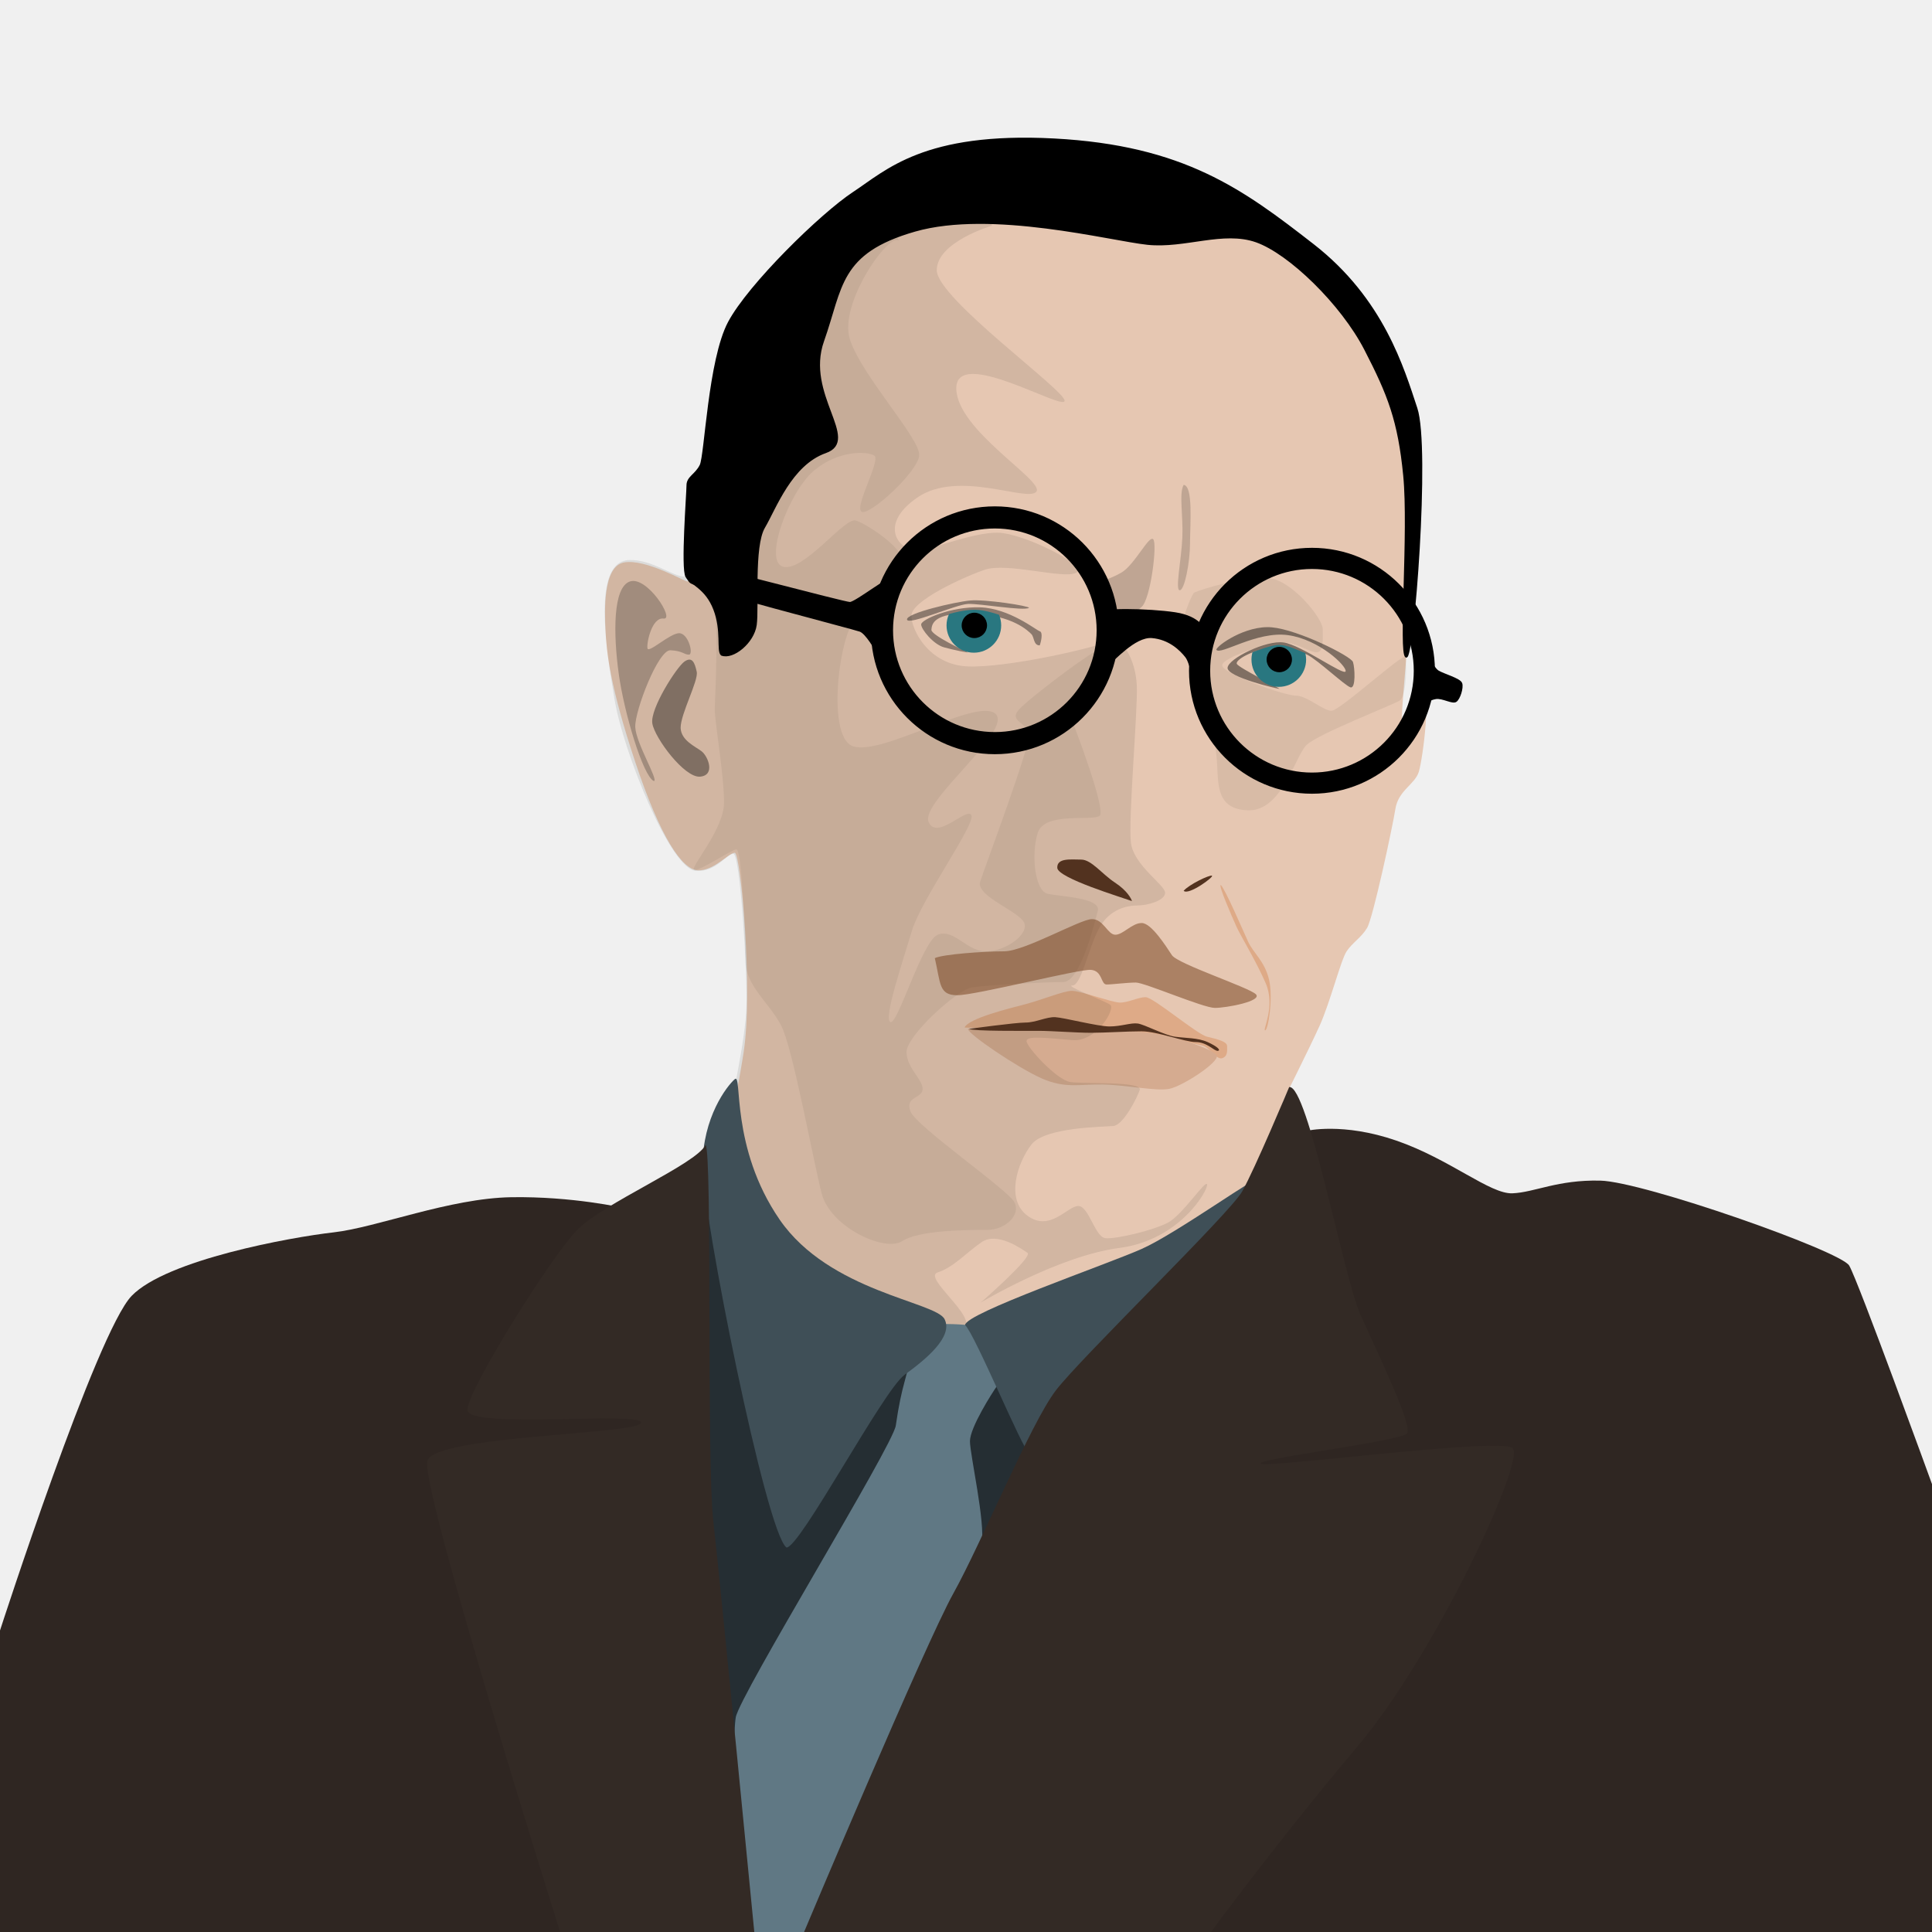
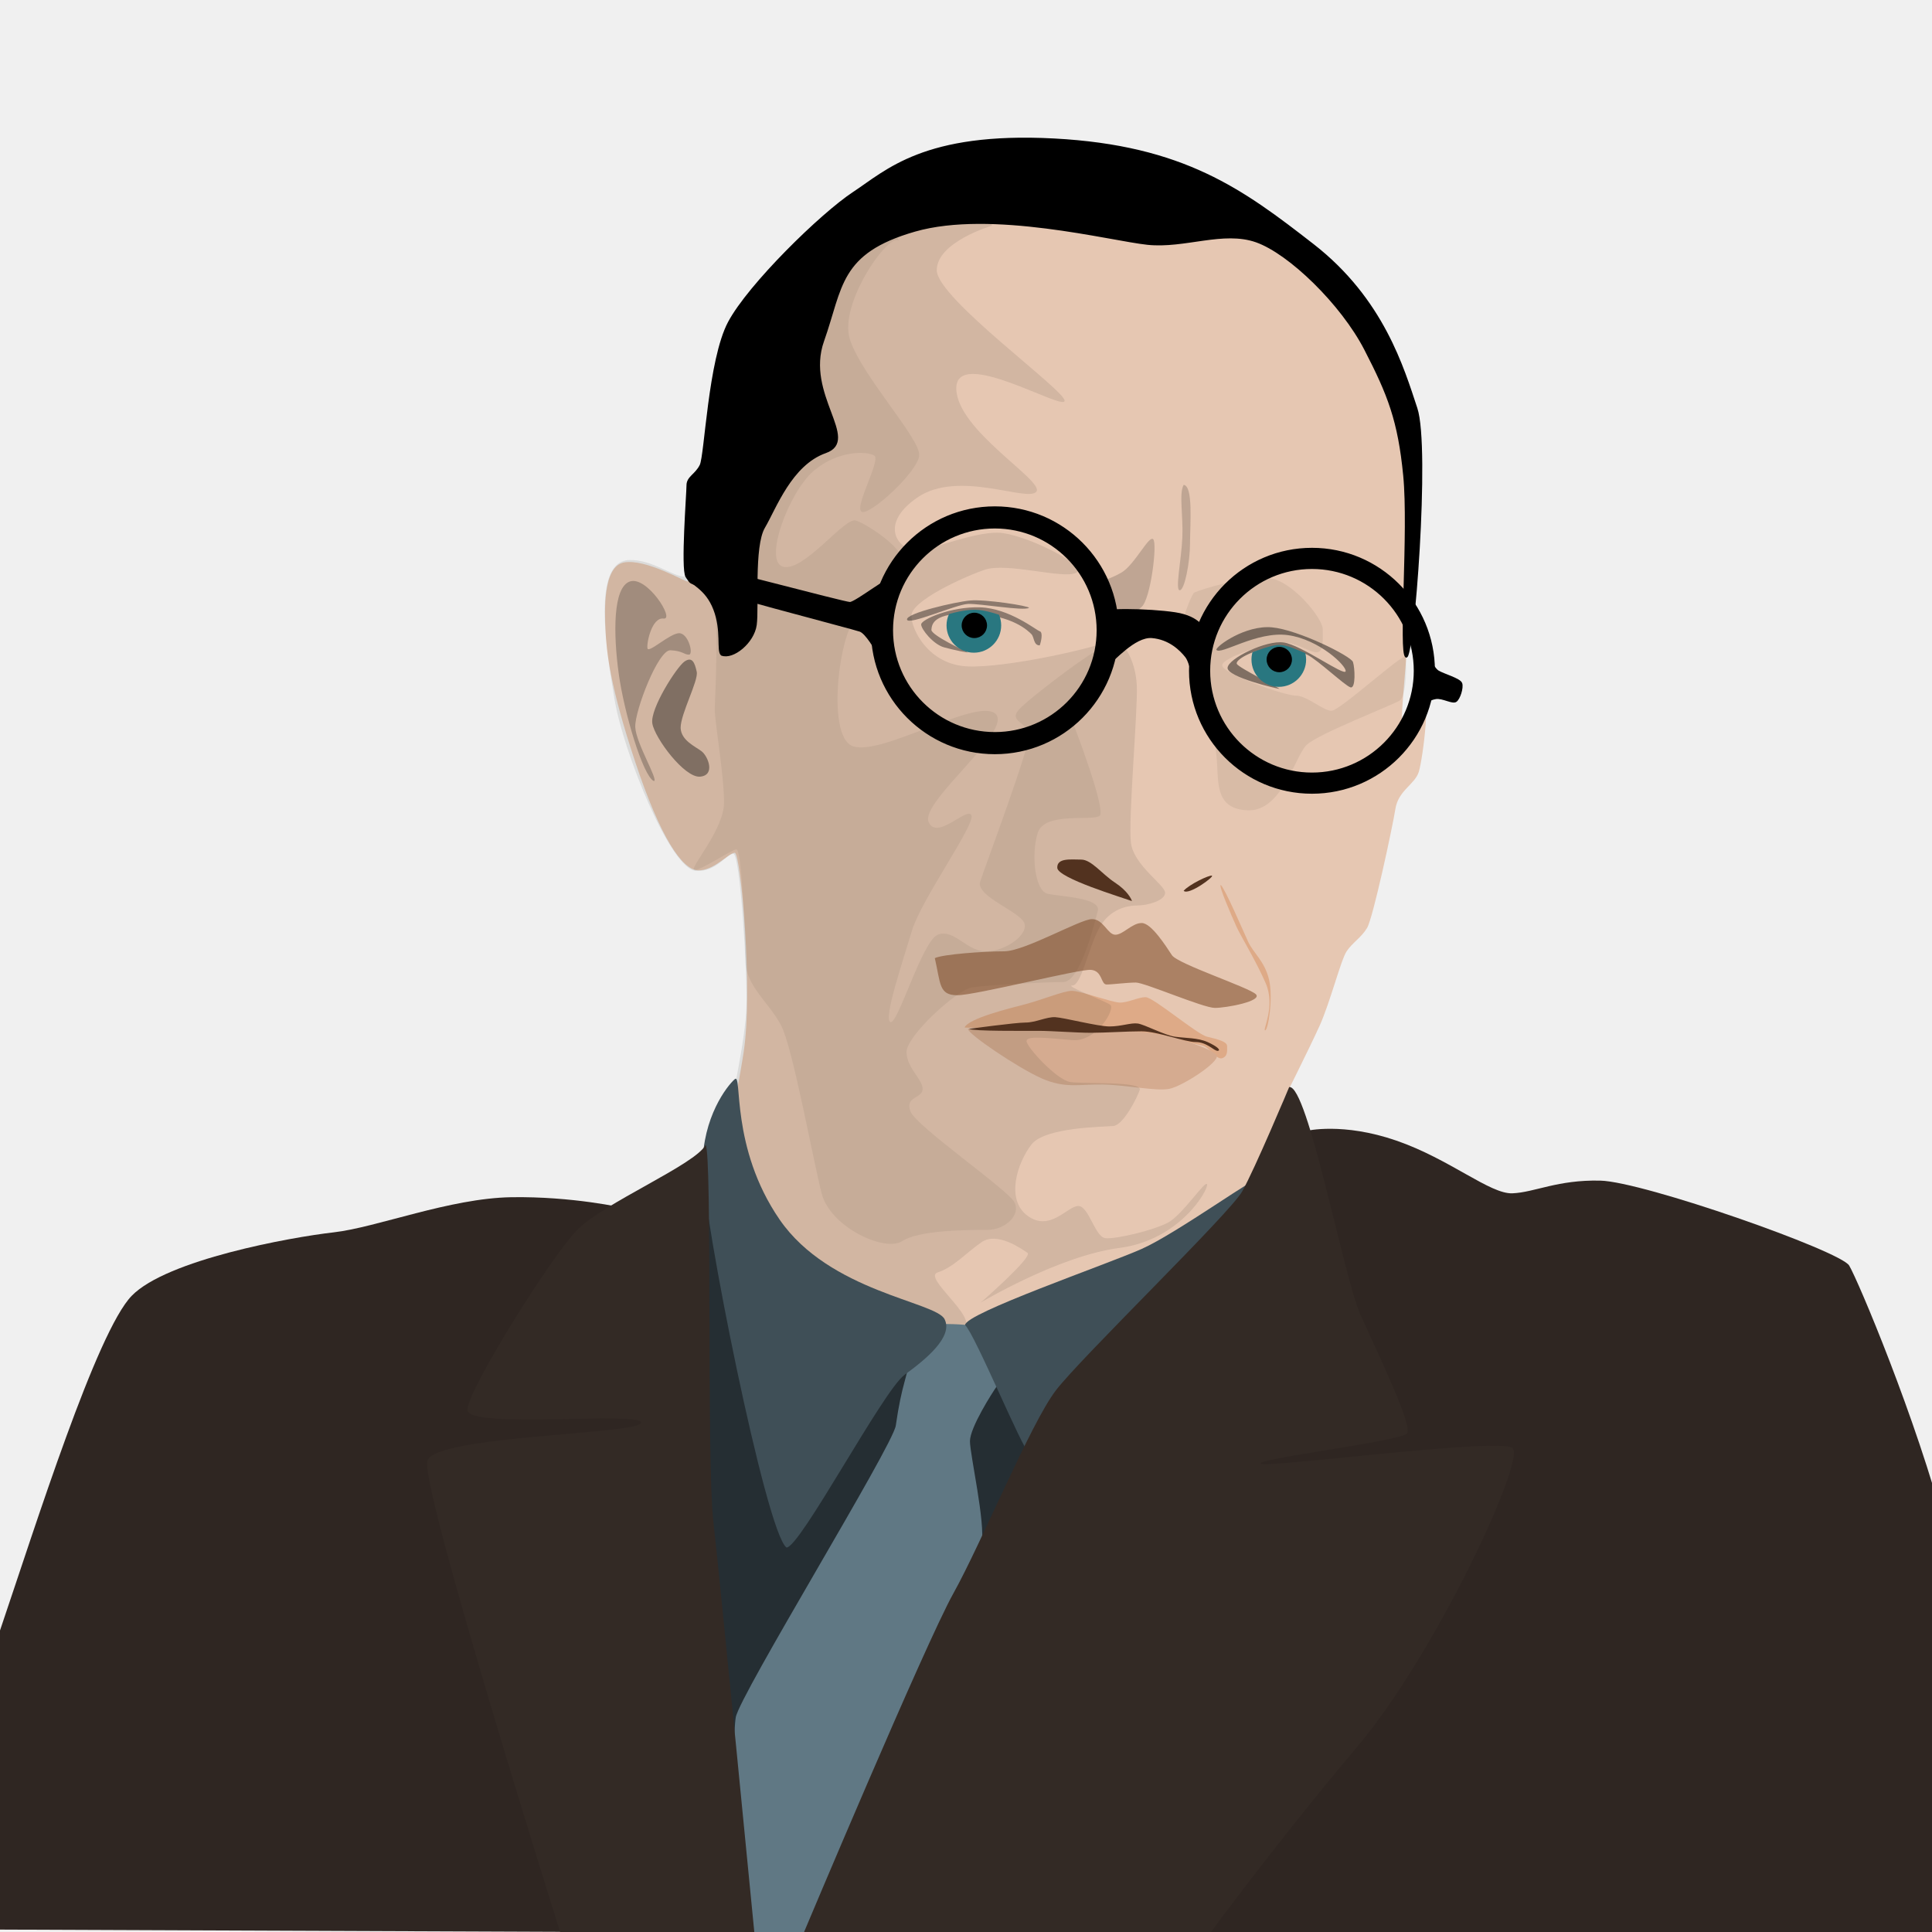
<svg xmlns="http://www.w3.org/2000/svg" width="1000" height="1000" viewBox="0 0 264.583 264.583" id="svg4332" version="1.1">
  <defs id="defs4334" />
  <g id="layer1" transform="translate(0,-32.41665)" style="display:none">
    <rect style="opacity:1;fill:#ffffff;fill-opacity:1;stroke:none;stroke-width:11.608;stroke-miterlimit:4;stroke-dasharray:none;stroke-opacity:1" id="rect5606" width="264.583" height="264.583" x="0" y="32.417" />
    <g id="g5145" transform="matrix(0.3969333,0,0,0.3969333,5.126211,72.83891)" />
  </g>
  <g id="layer2" style="display:inline">
    <path style="fill:#e6c7b2;fill-rule:evenodd;stroke:none;stroke-width:0.265px;stroke-linecap:butt;stroke-linejoin:miter;stroke-opacity:1;fill-opacity:1" d="m 97.707,164.609 c 0,0 2.786,-11.878 4.123,-20.43 1.336,-8.553 -0.401,-27.395 -1.203,-27.395 -0.802,0 -2.94,2.539 -5.078,2.405 -2.138,-0.134 -5.078,-4.41 -8.553,-14.833 -3.475,-10.424 -3.942,-15.101 -4.076,-18.108 -0.107,-2.418 -0.401,-8.686 2.539,-9.221 2.94,-0.535 8.285,2.606 8.686,2.606 0.401,0 0.2,-3.074 0.2,-4.009 0,-0.935 -0.401,-8.686 0.535,-10.156 0.935,-1.47 1.604,-0.802 1.604,-2.806 0,-2.005 1.336,-15.903 4.009,-19.644 2.673,-3.742 16.972,-17.239 19.377,-18.174 2.405,-0.935 10.156,-6.548 27.529,-5.212 17.373,1.336 27.261,10.156 32.741,14.566 5.479,4.41 11.359,12.695 13.497,20.58 2.138,7.884 -2.138,43.699 -1.604,43.832 0.535,0.134 0.935,-4.811 2.539,-4.677 1.604,0.134 0.267,10.023 -0.267,11.76 -0.535,1.737 -2.806,2.539 -3.207,5.078 -0.401,2.539 -3.074,14.967 -3.875,16.303 -0.802,1.336 -2.005,2.005 -2.806,3.207 -0.802,1.203 -2.272,7.083 -3.742,10.29 -1.47,3.207 -4.677,9.622 -4.677,9.622 0,0 1.336,-2.673 0,0 -1.365,2.731 -2.405,11.225 -3.742,13.363 -1.336,2.138 -7.216,2.673 -9.087,4.276 -1.871,1.604 -15.903,7.617 -20.312,9.622 -4.41,2.005 -7.35,4.544 -11.359,4.544 -4.009,0 -33.503,-15.934 -33.79,-17.388 z" id="path4776" />
  </g>
  <g id="layer3" style="display:inline">
    <path style="fill:#deaa87;fill-rule:evenodd;stroke:none;stroke-width:0.265px;stroke-linecap:butt;stroke-linejoin:miter;stroke-opacity:1" d="m 132.098,140.704 c 0.601,-1.27 6.147,-2.606 8.419,-3.207 2.272,-0.601 5.145,-1.804 6.281,-1.804 1.136,0 5.345,1.537 6.481,1.604 1.136,0.067 2.539,-0.735 3.608,-0.735 1.069,0 7.016,5.078 8.419,5.412 1.403,0.334 2.74,0.668 2.74,1.27 0,0.601 0.134,1.403 -0.668,1.67 -0.802,0.267 -1.737,-1.537 -2.74,-1.737 -1.002,-0.2 -7.35,-1.804 -8.419,-1.804 -1.069,0 -9.555,-0.668 -11.359,-0.668 -1.804,0 -12.428,0.134 -12.762,0 z" id="path4793" />
    <path style="fill:#d5ab90;fill-opacity:1;fill-rule:evenodd;stroke:none;stroke-width:0.265px;stroke-linecap:butt;stroke-linejoin:miter;stroke-opacity:1" d="m 132.566,140.904 c -0.067,0.668 6.749,5.279 10.023,6.749 3.274,1.47 5.279,0.802 8.486,0.869 3.207,0.067 7.216,0.935 9.02,0.601 1.804,-0.334 6.815,-3.608 6.548,-4.544 -0.267,-0.935 -7.016,-3.074 -10.156,-3.207 -3.14,-0.134 -9.087,-0.535 -11.559,-0.535 -2.472,0 -12.027,-0.067 -12.361,0.067 z" id="path4795" />
    <path style="fill:#241f1c;fill-opacity:0.103;fill-rule:evenodd;stroke:none;stroke-width:0.265px;stroke-linecap:butt;stroke-linejoin:miter;stroke-opacity:1" d="m 135.828,30.909 c 0,0 -7.539,2.219 -7.539,6.095 0,3.875 17.773,16.571 17.506,17.907 -0.267,1.336 -14.833,-7.484 -14.833,-1.737 0,5.746 12.161,12.695 10.958,14.165 -1.203,1.47 -10.691,-3.074 -16.303,0.802 -5.613,3.875 -2.272,7.484 0.134,7.216 2.405,-0.267 7.35,-2.405 10.824,-2.405 3.474,0 12.562,4.544 10.824,5.479 -1.737,0.935 -9.488,-1.47 -12.562,-0.401 -3.074,1.069 -10.023,4.276 -10.023,6.281 0,2.005 2.405,6.682 7.617,6.949 5.212,0.267 17.64,-2.539 19.377,-3.475 1.737,-0.935 3.742,2.539 3.875,6.147 0.134,3.608 -1.203,18.442 -0.802,21.515 0.401,3.074 4.677,5.746 4.677,6.815 0,1.069 -2.405,1.737 -3.742,1.737 -1.336,0 -3.875,0.401 -5.345,3.207 -1.47,2.806 -2.405,7.751 -3.608,7.751 -1.203,0 4.544,2.138 5.212,2.673 0.668,0.535 -1.871,5.078 -5.212,4.811 -3.341,-0.267 -6.281,-0.668 -6.281,0.134 0,0.802 4.143,5.345 6.014,5.613 1.871,0.267 9.889,-0.134 9.488,1.069 -0.401,1.203 -2.272,4.811 -3.608,4.944 -1.336,0.134 -9.354,0.134 -11.225,2.539 -1.871,2.405 -3.608,7.484 -0.535,9.755 3.074,2.272 5.479,-1.336 6.949,-1.336 1.47,0 2.272,4.276 3.742,4.41 1.47,0.134 6.548,-1.069 8.553,-2.138 2.005,-1.069 5.212,-6.014 5.345,-5.212 0.134,0.802 -3.742,7.617 -12.027,8.686 -8.285,1.069 -18.976,7.484 -18.976,7.484 0,0 7.216,-6.281 6.414,-6.815 -0.802,-0.535 -4.143,-2.94 -6.281,-1.47 -2.138,1.47 -3.875,3.475 -6.014,4.143 -2.138,0.668 5.479,6.147 3.608,7.617 -1.871,1.47 -20.847,-7.484 -25.257,-11.626 -4.41,-4.143 -8.152,-11.092 -7.35,-15.368 0.802,-4.276 2.673,-12.428 2.806,-17.105 0.134,-4.677 -0.869,-20.847 -1.804,-20.847 -0.935,0 -2.334,2.555 -5.145,2.339 C 91.807,118.988 85.393,103.019 84.19,95.936 82.987,88.854 81.049,76.826 86.194,76.693 c 3.075,-0.08 6.014,2.272 7.484,2.272 1.47,0 9.755,-39.957 19.377,-45.169 9.622,-5.212 22.773,-5.159 22.773,-2.887 z" id="path4779" />
    <path style="fill:#241f1c;fill-opacity:0.2;fill-rule:evenodd;stroke:none;stroke-width:0.265px;stroke-linecap:butt;stroke-linejoin:miter;stroke-opacity:1" d="m 149.404,80.034 c 0,0 2.272,-0.535 4.143,-1.604 1.871,-1.069 3.875,-5.345 4.41,-4.544 0.535,0.802 -0.401,8.152 -1.604,9.221 -1.203,1.069 -5.345,4.544 -5.479,2.539 -0.134,-2.005 -0.535,-4.944 -1.47,-5.613 z" id="path4781" />
    <path style="fill:#241f1c;fill-opacity:0.2;fill-rule:evenodd;stroke:none;stroke-width:0.265px;stroke-linecap:butt;stroke-linejoin:miter;stroke-opacity:1" d="m 162.099,66.403 c 1.336,0.134 0.872,5.479 0.872,8.018 0,2.539 -0.738,6.414 -1.407,6.414 -0.668,0 0.221,-4.143 0.355,-7.216 0.134,-3.074 -0.489,-6.014 0.179,-7.216 z" id="path4783" />
    <path style="fill:#52321f;fill-opacity:1;fill-rule:evenodd;stroke:none;stroke-width:0.265px;stroke-linecap:butt;stroke-linejoin:miter;stroke-opacity:1" d="m 162.099,121.995 c 0.668,0.668 4.209,-1.938 3.875,-2.071 -0.334,-0.134 -3.14,1.203 -3.875,2.071 z" id="path4785" />
    <path style="fill:#241f1c;fill-opacity:0.071;fill-rule:evenodd;stroke:none;stroke-width:0.265px;stroke-linecap:butt;stroke-linejoin:miter;stroke-opacity:1" d="m 163.502,81.17 c 1.136,-0.535 7.016,-2.272 10.223,-2.005 3.207,0.267 7.417,5.546 7.417,6.949 0,1.403 0.2,3.408 -1.002,3.207 -1.203,-0.2 -2.74,-1.403 -4.544,-1.336 -1.804,0.067 -8.219,2.005 -8.219,3.14 0,1.136 8.553,4.143 10.089,4.143 1.537,0 3.742,2.071 4.878,2.071 1.136,0 9.822,-7.951 10.089,-7.35 0.267,0.601 0.2,5.345 -0.735,5.947 -0.935,0.601 -11.159,4.544 -12.762,6.08 -1.604,1.537 -3.341,9.154 -8.085,8.954 -4.744,-0.2 -3.875,-4.209 -4.276,-7.617 -0.401,-3.408 -0.668,-6.214 -1.604,-8.018 -0.935,-1.804 -3.675,-6.882 -3.408,-8.553 0.267,-1.67 1.27,-4.61 1.938,-5.613 z" id="path4787" />
    <path style="fill:#52321f;fill-opacity:1;fill-rule:evenodd;stroke:none;stroke-width:0.265px;stroke-linecap:butt;stroke-linejoin:miter;stroke-opacity:1" d="m 132.699,140.904 c 0,0 6.348,-0.869 7.751,-0.869 1.403,0 2.873,-0.802 4.076,-0.735 1.203,0.067 5.813,1.27 7.417,1.27 1.604,0 2.94,-0.535 3.875,-0.401 0.935,0.134 3.675,1.604 5.078,1.804 1.403,0.2 3.14,0.134 4.477,0.735 1.336,0.601 1.871,1.136 1.403,1.203 -0.468,0.067 -1.47,-1.203 -3.007,-1.203 -1.537,0 -5.279,-1.47 -7.417,-1.47 -2.138,0 -4.878,0.2 -6.949,0.2 -2.071,0 -5.279,-0.267 -7.216,-0.267 -1.938,0 -8.887,0.067 -9.488,-0.267 z" id="path4797" />
    <path style="fill:#241f1c;fill-opacity:0.07;fill-rule:evenodd;stroke:none;stroke-width:0.265px;stroke-linecap:butt;stroke-linejoin:miter;stroke-opacity:1" d="m 123.094,33.003 c -1.203,-1.403 -8.302,8.544 -6.698,13.488 1.604,4.944 9.622,13.564 9.488,15.836 -0.134,2.272 -6.815,8.352 -7.884,7.751 -1.069,-0.601 2.673,-7.083 1.737,-7.684 -0.935,-0.601 -4.878,-0.802 -8.285,2.071 -3.408,2.873 -7.016,12.562 -4.143,13.163 2.873,0.601 8.352,-6.815 9.889,-6.348 1.537,0.468 7.35,4.276 6.147,5.88 -1.203,1.604 -3.007,7.283 -5.546,7.216 -2.539,-0.067 -5.011,16.571 -0.935,17.84 4.076,1.27 16.905,-6.682 19.444,-4.477 2.539,2.205 -10.223,12.027 -9.154,14.767 1.069,2.74 5.279,-2.071 5.88,-0.869 0.601,1.203 -6.882,11.559 -8.152,15.836 -1.27,4.276 -3.942,12.094 -2.94,12.495 1.002,0.401 4.343,-11.092 6.481,-11.96 2.138,-0.869 3.875,2.138 6.414,2.272 2.539,0.134 5.88,-2.071 5.479,-3.742 -0.401,-1.67 -6.749,-3.742 -6.08,-5.813 0.668,-2.071 6.882,-18.575 6.682,-20.179 -0.2,-1.604 -2.806,-1.737 -1.403,-3.341 1.403,-1.604 12.094,-9.755 12.762,-9.02 0.668,0.735 -6.481,8.152 -5.746,9.822 0.735,1.67 4.944,12.896 4.076,13.698 -0.869,0.802 -7.55,-0.601 -8.486,2.339 -0.935,2.94 -0.401,7.951 1.336,8.352 1.737,0.401 7.35,0.535 6.882,2.339 -0.468,1.804 -2.405,9.755 -4.744,9.755 -2.339,0 -10.424,0.401 -12.495,0.735 -2.071,0.334 -9.02,6.682 -8.954,8.887 0.067,2.205 2.205,3.675 2.205,5.011 0,1.336 -2.472,1.002 -1.67,3.074 0.802,2.071 13.297,10.691 14.232,12.428 0.935,1.737 -1.203,3.809 -3.742,3.809 -2.539,0 -9.288,0 -11.626,1.537 -2.339,1.537 -9.822,-1.871 -11.025,-6.548 -1.203,-4.677 -3.942,-19.912 -5.546,-22.985 -1.604,-3.074 -4.811,-5.412 -4.878,-8.753 -0.067,-3.341 -0.468,-15.502 -1.27,-15.368 -0.802,0.134 -5.011,3.007 -5.746,2.806 -0.735,-0.2 4.076,-5.479 4.076,-9.221 0,-3.742 -1.27,-11.025 -1.27,-12.695 0,-1.67 0.735,-13.363 -0.401,-15.301 -1.136,-1.938 8.686,-36.415 13.297,-41.627 4.61,-5.212 11.242,-11.083 12.311,-7.274 z" id="path4789" />
    <path style="fill:#784421;fill-opacity:0.535;fill-rule:evenodd;stroke:none;stroke-width:0.265px;stroke-linecap:butt;stroke-linejoin:miter;stroke-opacity:1" d="m 128.022,131.216 c 0.802,3.474 0.535,5.078 3.074,5.078 2.539,0 16.704,-3.608 18.308,-3.475 1.604,0.134 1.336,2.005 2.138,2.005 0.802,0 2.806,-0.267 4.009,-0.267 1.203,0 9.221,3.474 10.824,3.474 1.604,0 6.548,-0.935 5.613,-1.871 -0.935,-0.935 -10.691,-4.143 -11.493,-5.345 -0.802,-1.203 -2.806,-4.41 -4.143,-4.41 -1.336,0 -2.539,1.604 -3.608,1.604 -1.069,0 -1.604,-2.138 -3.207,-2.138 -1.604,0 -9.221,4.41 -12.027,4.41 -2.806,0 -8.419,0.401 -9.488,0.935 z" id="path4791" />
    <path style="fill:none;fill-rule:evenodd;stroke:none;stroke-width:0.265px;stroke-linecap:butt;stroke-linejoin:miter;stroke-opacity:1" d="m 139.247,158.344 c -1.136,-0.668 -11.493,-7.55 -11.025,-10.424 0.468,-2.873 1.938,-5.947 3.675,-6.414 1.737,-0.468 8.954,6.281 12.628,6.882 3.675,0.601 -5.279,-0.601 -6.08,0.802 -0.802,1.403 3.274,6.147 0.802,9.154 z" id="path4799" />
    <path style="fill:#deaa87;fill-opacity:1;fill-rule:evenodd;stroke:none;stroke-width:0.265px;stroke-linecap:butt;stroke-linejoin:miter;stroke-opacity:1" d="m 167.177,121.193 c 0.535,0.401 3.007,6.147 3.742,7.751 0.735,1.604 2.272,2.673 2.873,5.212 0.601,2.539 -0.134,6.949 -0.535,6.949 -0.401,0 1.47,-3.274 0.067,-6.481 -1.403,-3.207 -3.408,-6.414 -4.009,-7.751 -0.601,-1.336 -2.472,-5.613 -2.138,-5.679 z" id="path4801" />
    <path style="fill:#52321f;fill-opacity:1;fill-rule:evenodd;stroke:none;stroke-width:0.265px;stroke-linecap:butt;stroke-linejoin:miter;stroke-opacity:1" d="m 155.016,123.398 c -0.067,-0.267 -0.601,-1.403 -2.339,-2.539 -1.737,-1.136 -3.207,-3.14 -4.61,-3.14 -1.403,0 -3.341,-0.267 -3.274,1.136 0.067,1.403 8.954,4.076 10.223,4.544 z" id="path4811" />
  </g>
  <g id="layer5" style="display:inline">
    <path style="fill:#000000;fill-opacity:0.389;fill-rule:evenodd;stroke:none;stroke-width:0.265px;stroke-linecap:butt;stroke-linejoin:miter;stroke-opacity:1" d="m 93.21,99.678 c 0,-1.938 2.472,-6.481 2.205,-7.684 -0.267,-1.203 -0.601,-2.138 -1.67,-1.403 -1.069,0.735 -4.744,6.481 -4.41,8.486 0.334,2.005 4.41,7.484 6.548,7.283 2.138,-0.2 1.069,-2.806 0.2,-3.474 -0.869,-0.668 -2.806,-1.47 -2.873,-3.207 z" id="path4807" />
    <path style="fill:#000000;fill-opacity:0.232;fill-rule:evenodd;stroke:none;stroke-width:0.265px;stroke-linecap:butt;stroke-linejoin:miter;stroke-opacity:1" d="m 89.535,106.961 c 0.735,0 -2.472,-5.212 -2.539,-7.417 -0.067,-2.205 3.14,-10.557 4.811,-10.49 1.67,0.067 1.871,0.601 2.539,0.601 0.668,0 -0.067,-2.94 -1.336,-2.94 -1.27,0 -4.209,2.806 -4.343,2.071 -0.134,-0.735 0.601,-4.276 2.205,-4.076 1.604,0.2 -2.272,-5.88 -4.61,-5.078 -2.339,0.802 -2.272,7.149 -1.537,12.562 0.735,5.412 3.341,14.098 4.811,14.767 z" id="path4809" />
  </g>
  <g id="layer6" style="display:inline">
    <path style="fill:#241f1c;fill-opacity:0.463;fill-rule:evenodd;stroke:none;stroke-width:0.265px;stroke-linecap:butt;stroke-linejoin:miter;stroke-opacity:1" d="m 140.918,83.241 c 0,-0.267 -6.014,-1.203 -8.085,-1.002 -2.071,0.2 -8.753,1.737 -8.619,2.606 0.134,0.869 6.682,-2.071 8.352,-2.138 1.67,-0.067 7.617,1.002 8.352,0.535 z" id="path4814" />
    <path style="fill:#241f1c;fill-opacity:0.463;fill-rule:evenodd;stroke:none;stroke-width:0.265px;stroke-linecap:butt;stroke-linejoin:miter;stroke-opacity:1" d="m 142.388,88.386 c 0.2,-0.535 0.468,-1.804 0,-1.938 -0.468,-0.134 -4.143,-3.14 -8.152,-3.274 -4.009,-0.134 -8.085,1.67 -8.085,2.339 0,0.668 1.67,2.74 3.14,3.14 1.47,0.401 3.475,0.802 3.207,0.668 -0.267,-0.134 -5.011,-2.339 -4.944,-3.074 0.067,-0.735 0.2,-2.405 5.679,-2.205 5.479,0.2 7.617,2.405 8.018,2.806 0.401,0.401 0.267,1.537 1.136,1.537 z" id="path4816" />
    <path style="fill:#241f1c;fill-opacity:0.521;fill-rule:evenodd;stroke:none;stroke-width:0.265px;stroke-linecap:butt;stroke-linejoin:miter;stroke-opacity:1" d="m 166.576,88.987 c 0,-0.535 4.009,-3.408 7.617,-3.074 3.608,0.334 10.824,3.942 11.092,4.744 0.267,0.802 0.401,3.675 -0.334,3.475 -0.735,-0.2 -4.544,-3.809 -5.947,-4.477 -1.403,-0.668 -2.873,-1.136 -5.212,-0.869 -2.339,0.267 -4.677,1.604 -4.41,2.138 0.267,0.535 6.08,3.408 5.813,3.408 -0.267,0 -7.149,-1.604 -7.083,-2.873 0.067,-1.27 5.279,-3.809 7.684,-3.475 2.405,0.334 8.352,4.677 8.486,3.942 0.134,-0.735 -3.608,-4.343 -7.884,-4.944 -4.276,-0.601 -9.288,2.806 -9.822,2.005 z" id="path4818" />
    <path style="fill:#297780;fill-opacity:1;fill-rule:evenodd;stroke:none;stroke-width:1px;stroke-linecap:butt;stroke-linejoin:miter;stroke-opacity:1" d="m 503.709,315.625 c -4.723,0.121 -9.95,1.463 -12.494,2.199 a 14.142,14.142 0 0 0 -1.291,5.869 14.142,14.142 0 0 0 14.143,14.141 14.142,14.142 0 0 0 14.143,-14.141 14.142,14.142 0 0 0 -1.131,-5.504 C 513.83,317.097 509.038,315.731 505,315.625 c -0.424,-0.011 -0.855,-0.011 -1.291,0 z" transform="scale(0.2645833)" id="path4830" />
    <circle style="fill:#000000;fill-opacity:1;fill-rule:evenodd;stroke:#000000;stroke-width:0.265px;stroke-linecap:butt;stroke-linejoin:miter;stroke-opacity:1" id="path4828" cx="133.434" cy="85.646" r="1.604" />
    <path style="fill:#297780;fill-opacity:1;fill-rule:evenodd;stroke:none;stroke-width:1px;stroke-linecap:butt;stroke-linejoin:miter;stroke-opacity:1" d="m 662.408,333.805 c -4.019,-0.149 -12.1,3.068 -14.113,3.77 -0.35,1.235 -0.53,2.513 -0.535,3.797 8.3e-4,7.81 6.332,14.141 14.143,14.141 7.81,2.5e-4 14.142,-6.331 14.143,-14.141 -0.005,-1.134 -0.147,-2.263 -0.422,-3.363 -4.379,-1.587 -8.822,-4.041 -13.215,-4.203 z" transform="scale(0.2645833)" id="circle4832" />
    <circle r="1.604" cy="90.324" cx="175.195" id="circle4834" style="fill:#000000;fill-opacity:1;fill-rule:evenodd;stroke:#000000;stroke-width:0.265px;stroke-linecap:butt;stroke-linejoin:miter;stroke-opacity:1" />
  </g>
  <g id="layer4">
    <path style="fill:#000000;fill-rule:evenodd;stroke:#000000;stroke-width:0.265px;stroke-linecap:butt;stroke-linejoin:miter;stroke-opacity:1;fill-opacity:1" d="m 98.823,89.655 c 1.537,0.601 4.343,-1.67 4.677,-4.076 0.334,-2.405 -0.401,-10.758 1.136,-13.363 1.537,-2.606 3.675,-8.619 8.419,-10.29 4.744,-1.67 -2.94,-7.884 -0.334,-15.234 2.606,-7.35 2.071,-12.094 12.562,-15.101 10.49,-3.007 26.794,1.27 31.872,1.804 5.078,0.535 10.357,-1.938 14.9,-0.334 4.544,1.604 11.693,8.553 14.9,14.767 3.207,6.214 4.61,9.755 5.345,17.306 0.735,7.55 -0.668,24.322 0.267,24.789 0.935,0.468 3.207,-28.598 1.403,-34.01 -1.804,-5.412 -4.544,-14.9 -14.165,-22.384 -9.622,-7.484 -17.707,-13.497 -35.48,-14.433 -17.773,-0.935 -22.918,4.343 -27.395,7.283 -4.477,2.94 -14.366,12.628 -17.105,17.773 -2.74,5.145 -3.207,18.241 -3.875,19.577 -0.668,1.336 -1.804,1.604 -1.804,2.74 0,1.136 -0.802,11.426 -0.134,12.495 0.668,1.069 2.673,1.537 3.809,4.477 1.136,2.94 0.401,5.679 1.002,6.214 z" id="path4804" />
  </g>
  <g id="layer7" style="display:inline">
    <path style="fill:#000000;fill-opacity:1;fill-rule:evenodd;stroke:#000000;stroke-width:1.193px;stroke-linecap:butt;stroke-linejoin:miter;stroke-opacity:1" d="m 514.926,262.686 a 63.543,63.543 0 0 0 -63.543,63.543 63.543,63.543 0 0 0 63.543,63.543 63.543,63.543 0 0 0 63.543,-63.543 63.543,63.543 0 0 0 -63.543,-63.543 z m 0,10.258 a 53.286,53.286 0 0 1 53.285,53.285 53.286,53.286 0 0 1 -53.285,53.285 53.286,53.286 0 0 1 -53.285,-53.285 53.286,53.286 0 0 1 53.285,-53.285 z m 164.148,11.203 a 63.043,63.043 0 0 0 -63.043,63.043 63.043,63.043 0 0 0 63.043,63.043 63.043,63.043 0 0 0 63.043,-63.043 63.043,63.043 0 0 0 -63.043,-63.043 z m 0,9.758 a 53.286,53.286 0 0 1 53.287,53.285 53.286,53.286 0 0 1 -53.287,53.285 53.286,53.286 0 0 1 -53.285,-53.285 53.286,53.286 0 0 1 53.285,-53.285 z" transform="scale(0.2645833)" id="circle4841" />
    <path style="fill:#000000;fill-opacity:1;fill-rule:evenodd;stroke:#000000;stroke-width:0.265px;stroke-linecap:butt;stroke-linejoin:miter;stroke-opacity:1" d="m 119.937,88.987 c 0,0 -1.27,-2.272 -2.138,-2.606 -0.869,-0.334 -22.517,-5.88 -23.252,-6.682 -0.735,-0.802 -1.069,-2.405 0.2,-2.405 1.27,0 20.847,5.279 21.649,5.279 0.802,0 5.947,-4.076 5.679,-3.14 -0.267,0.935 -2.339,8.152 -2.138,9.555 z" id="path4847" />
    <path style="fill:#000000;fill-opacity:1;fill-rule:evenodd;stroke:#000000;stroke-width:0.265px;stroke-linecap:butt;stroke-linejoin:miter;stroke-opacity:1" d="m 151.742,90.925 c 0.668,-0.334 3.608,-3.875 6.014,-3.675 2.405,0.2 3.942,1.737 4.677,2.673 0.735,0.935 0.85,3.499 1.718,3.098 0.869,-0.401 1.535,-5.775 1.134,-6.243 -0.401,-0.468 -0.848,-2.267 -4.389,-2.802 -3.541,-0.535 -10.624,-0.668 -10.624,0.134 0,0.802 1.47,6.815 1.47,6.815 z" id="path4849" />
    <path style="fill:#000000;fill-opacity:1;fill-rule:evenodd;stroke:#000000;stroke-width:0.265px;stroke-linecap:butt;stroke-linejoin:miter;stroke-opacity:1" d="m 193.503,97.607 c 0.869,-1.069 2.205,-1.871 3.14,-2.005 0.935,-0.134 2.272,0.735 2.74,0.401 0.468,-0.334 0.935,-1.804 0.735,-2.405 -0.2,-0.601 -2.472,-1.203 -3.207,-1.67 -0.735,-0.468 -2.806,-4.209 -2.806,-3.675 0,0.535 -0.601,9.354 -0.601,9.354 z" id="path4851" />
  </g>
  <g id="layer8">
    <path style="fill:#252e33;fill-rule:evenodd;stroke:none;stroke-width:0.265px;stroke-linecap:butt;stroke-linejoin:miter;stroke-opacity:1;fill-opacity:1" d="m 95.282,165.293 36.081,19.644 43.431,-20.446 -45.302,100.092 -37.017,0 z" id="path4916" />
    <path style="fill:#607884;fill-opacity:1;fill-rule:evenodd;stroke:none;stroke-width:0.265px;stroke-linecap:butt;stroke-linejoin:miter;stroke-opacity:1" d="m 127.539,181.463 c 1.604,-0.267 4.298,-0.108 5.784,0.103 1.684,0.239 3.92,7.247 3.252,8.183 -0.668,0.935 -3.742,5.746 -3.742,7.617 0,1.871 2.138,11.092 1.604,14.165 -0.535,3.074 -22.718,53.053 -22.718,53.053 l -11.626,0 c 0,0 0.134,-26.326 0.668,-29.4 0.535,-3.074 21.515,-37.15 21.916,-39.957 0.401,-2.806 0.802,-4.544 1.203,-6.014 0.401,-1.47 1.922,-8.018 3.659,-7.751 z" id="path4906" />
    <path style="fill:#3f4f57;fill-rule:evenodd;stroke:none;stroke-width:0.265px;stroke-linecap:butt;stroke-linejoin:miter;stroke-opacity:1;fill-opacity:1" d="m 107.71,211.931 c 1.871,0 13.23,-21.515 16.17,-23.653 2.94,-2.138 6.682,-5.212 5.479,-7.617 -1.203,-2.405 -15.769,-3.742 -22.584,-13.631 -6.815,-9.889 -5.078,-20.179 -6.147,-19.243 -1.069,0.935 -4.41,5.212 -4.41,11.893 0,6.682 8.686,50.247 11.493,52.251 z" id="path4902" />
    <path style="fill:#3f4f57;fill-opacity:1;fill-rule:evenodd;stroke:none;stroke-width:0.265px;stroke-linecap:butt;stroke-linejoin:miter;stroke-opacity:1" d="m 132.165,181.463 c 0,-1.604 19.377,-8.285 24.188,-10.424 4.811,-2.138 16.437,-10.557 16.303,-9.755 -0.134,0.802 -16.972,17.239 -21.382,22.584 -4.41,5.345 -9.755,14.967 -10.424,14.967 -0.668,0 -7.35,-16.17 -8.686,-17.373 z" id="path4904" />
-     <path style="fill:#2f2622;fill-rule:evenodd;stroke:none;stroke-width:0.265px;stroke-linecap:butt;stroke-linejoin:miter;stroke-opacity:1;fill-opacity:1" d="m 178.937,154.869 c 0,0 4.944,-1.203 12.294,1.336 7.35,2.539 12.829,7.35 15.903,7.216 3.074,-0.134 6.147,-1.871 12.027,-1.737 5.88,0.134 32.874,9.622 34.077,11.626 1.203,2.005 11.345,29.934 11.345,29.934 l 0,61.338 -99.277,0 0.401,-74.034 z" id="path4910" />
+     <path style="fill:#2f2622;fill-opacity:1;fill-rule:evenodd;stroke:none;stroke-width:0.265px;stroke-linecap:butt;stroke-linejoin:miter;stroke-opacity:1" d="m 178.937,154.869 c 0,0 4.944,-1.203 12.294,1.336 7.35,2.539 12.829,7.35 15.903,7.216 3.074,-0.134 6.147,-1.871 12.027,-1.737 5.88,0.134 32.874,9.622 34.077,11.626 1.203,2.005 9.206,20.95 13.235,36.36 4.029,15.41 7.56,56.425 7.56,56.425 l -108.727,-1.512 0.401,-74.034 z" id="path4910" />
    <path style="fill:#332a25;fill-opacity:1;fill-rule:evenodd;stroke:none;stroke-width:0.265px;stroke-linecap:butt;stroke-linejoin:miter;stroke-opacity:1" d="m 176.548,148.872 c 2.539,-0.401 7.467,26.043 9.739,31.121 2.272,5.078 7.216,15.234 6.414,16.303 -0.802,1.069 -20.713,3.474 -20.045,4.143 0.668,0.668 32.607,-3.608 34.478,-2.138 1.871,1.47 -10.424,28.063 -21.248,40.892 -10.824,12.829 -20.045,25.391 -20.045,25.391 l -55.726,0 c 0,0 16.571,-39.422 20.446,-46.371 3.875,-6.949 10.557,-23.252 14.032,-27.796 3.475,-4.544 23.787,-24.188 25.524,-27.261 1.737,-3.074 6.431,-14.283 6.431,-14.283 z" id="path4908" />
-     <path style="fill:#2f2622;fill-rule:evenodd;stroke:none;stroke-width:0.265px;stroke-linecap:butt;stroke-linejoin:miter;stroke-opacity:1;fill-opacity:1" d="m 85.393,165.426 c 0,0 -6.949,-1.604 -15.368,-1.47 -8.419,0.134 -18.442,4.143 -24.322,4.811 -5.88,0.668 -22.852,3.742 -27.662,8.686 C 13.23,182.398 0,223.29 0,223.29 l 0,41.293 82.185,0 c 0,0 12.695,-69.223 10.424,-74.702 -2.272,-5.479 -7.216,-24.455 -7.216,-24.455 z" id="path4914" />
+     <path style="fill:#2f2622;fill-opacity:1;fill-rule:evenodd;stroke:none;stroke-width:0.265px;stroke-linecap:butt;stroke-linejoin:miter;stroke-opacity:1" d="m 85.393,165.426 c 0,0 -6.949,-1.604 -15.368,-1.47 -8.419,0.134 -18.442,4.143 -24.322,4.811 -5.88,0.668 -22.852,3.742 -27.662,8.686 C 13.23,182.398 4.915,208.798 0,223.29 c -4.915,14.493 -11.717,40.915 -11.717,40.915 l 93.903,0.378 c 0,0 12.695,-69.223 10.424,-74.702 -2.272,-5.479 -7.216,-24.455 -7.216,-24.455 z" id="path4914" />
    <path style="fill:#332a25;fill-opacity:1;fill-rule:evenodd;stroke:none;stroke-width:0.265px;stroke-linecap:butt;stroke-linejoin:miter;stroke-opacity:1" d="m 96.627,156.794 c 0.935,1.069 0.124,43.377 1.06,51.529 0.935,8.152 5.613,56.26 5.613,56.26 l -26.593,0 c 0,0 -19.243,-61.071 -18.174,-64.546 1.069,-3.474 29.266,-3.608 29.266,-5.212 0,-1.604 -23.787,0.935 -23.787,-1.737 0,-2.673 11.359,-20.847 14.967,-24.589 3.608,-3.742 16.313,-9.033 17.649,-11.706 z" id="path4912" />
  </g>
</svg>
